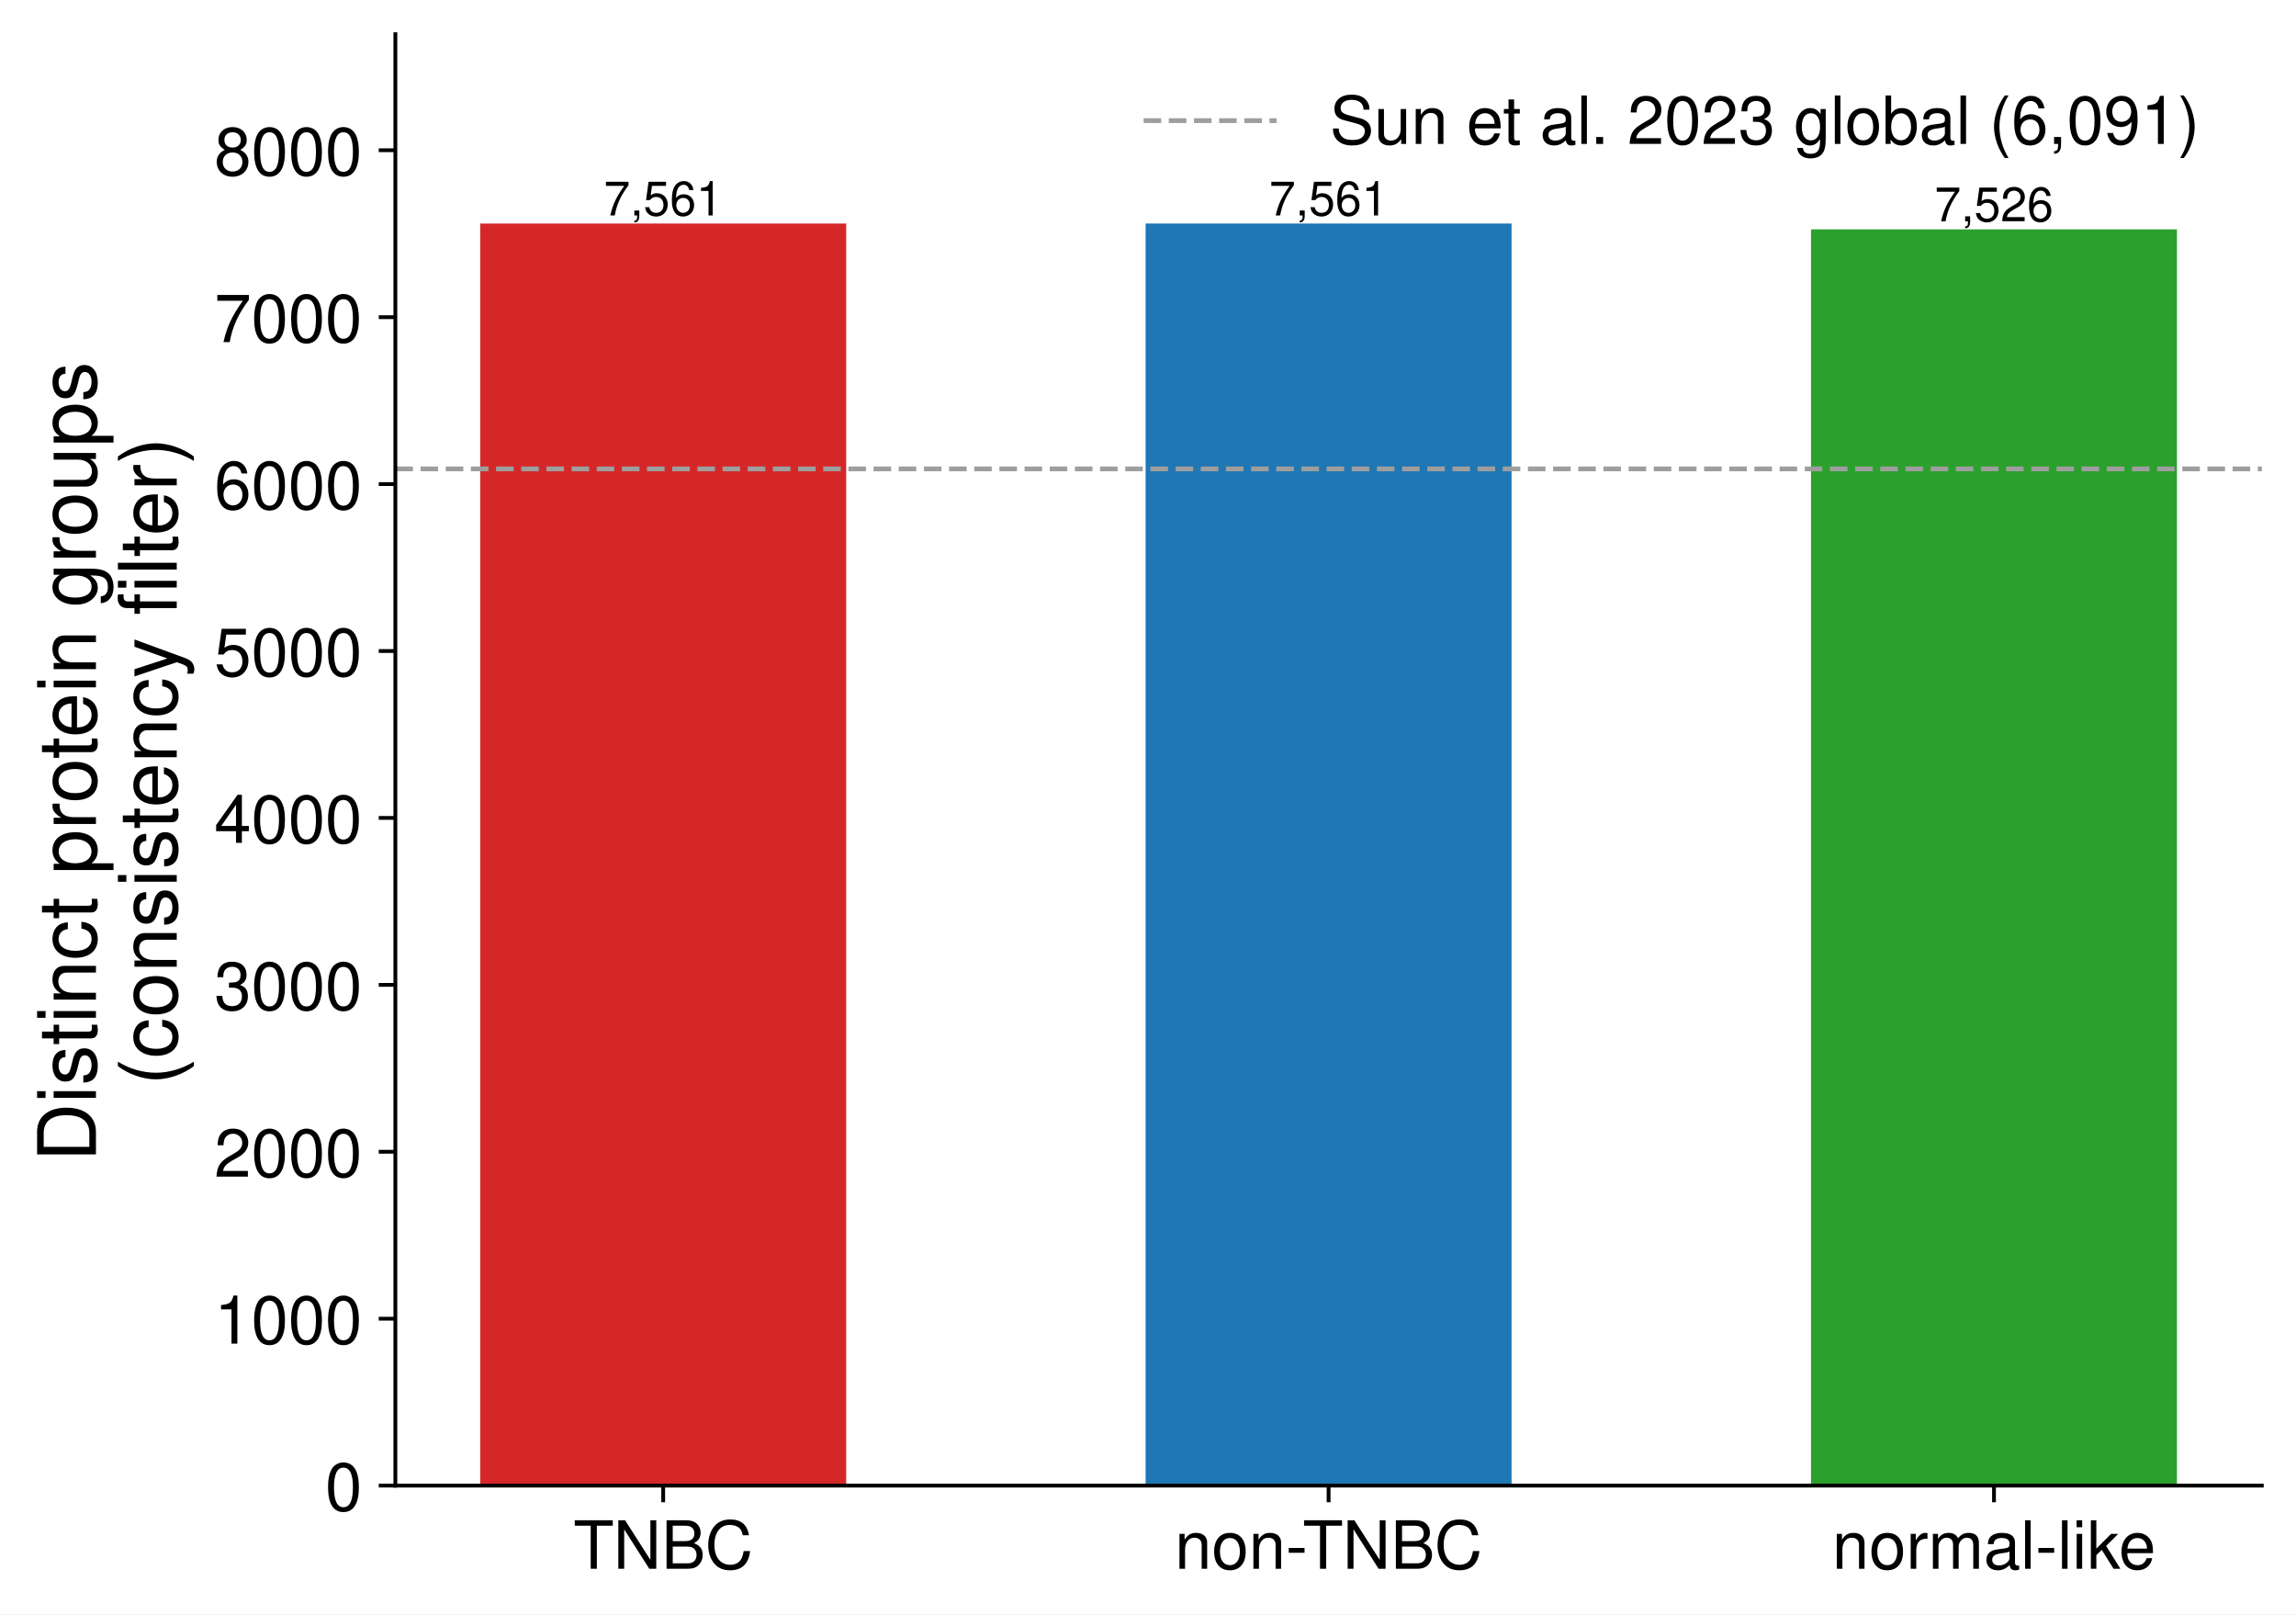
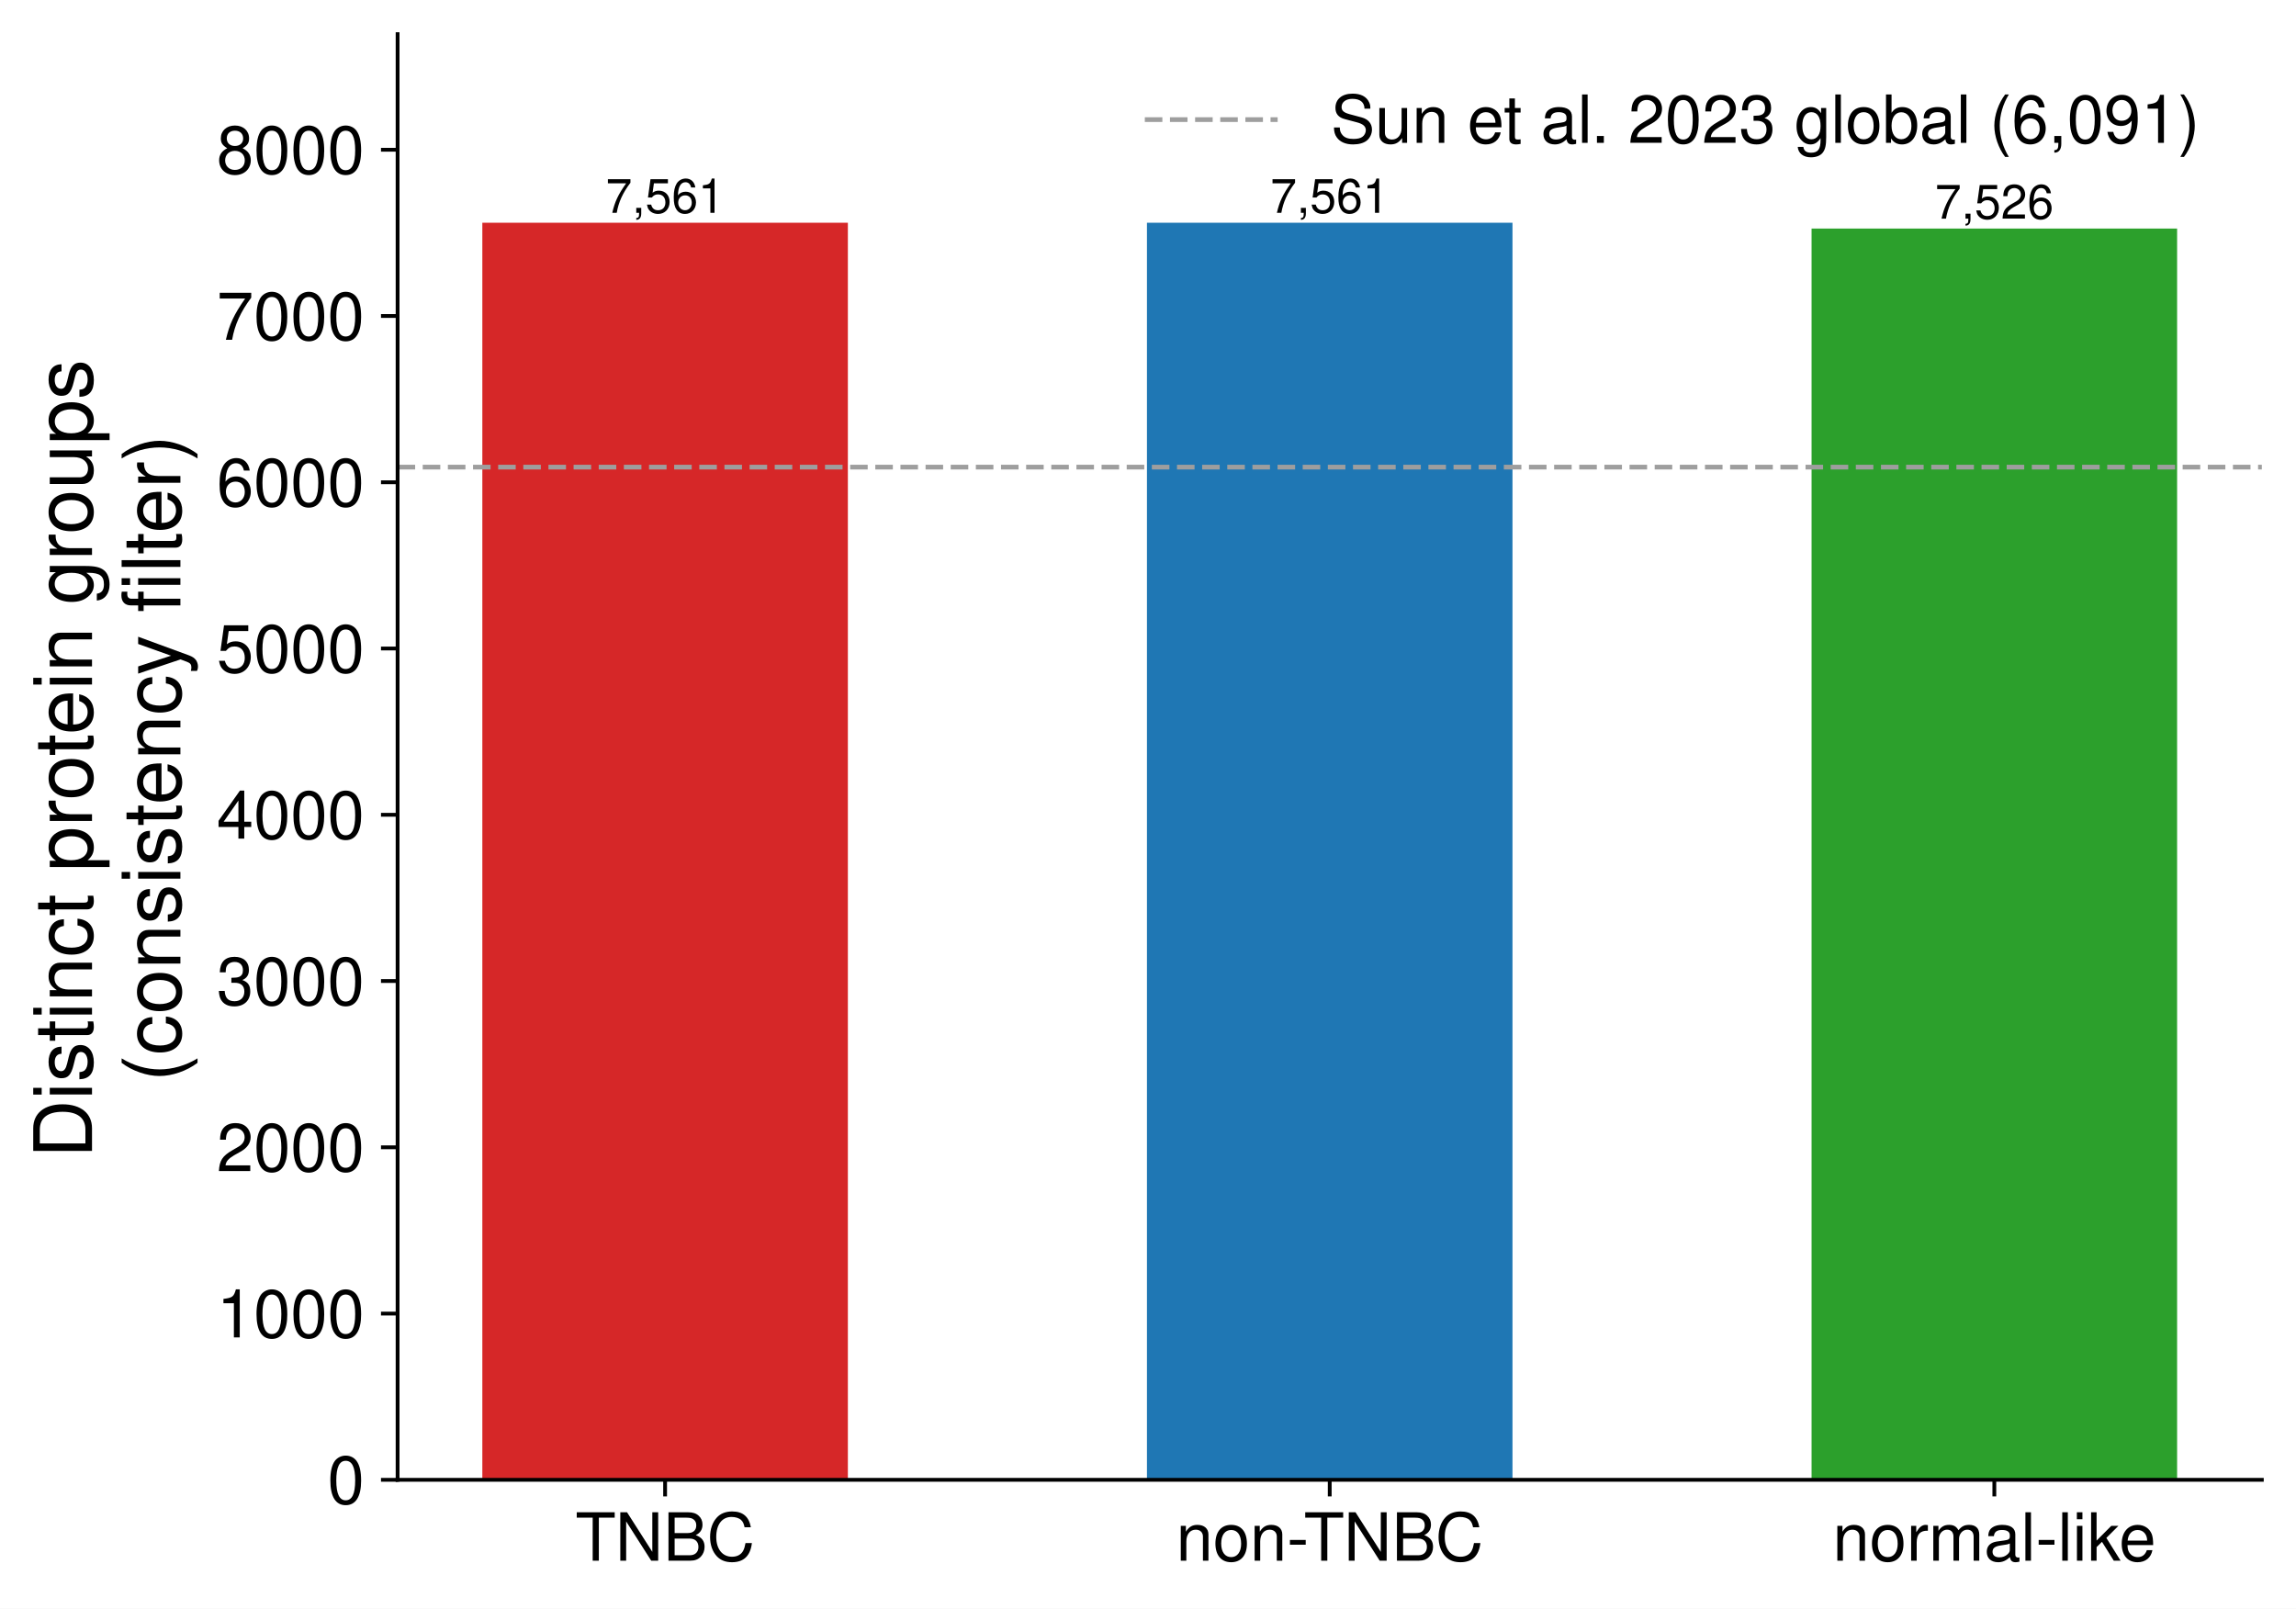
- <svg xmlns="http://www.w3.org/2000/svg" xmlns:xlink="http://www.w3.org/1999/xlink" width="483.507pt" height="339.84pt" viewBox="0 0 483.507 339.84" version="1.1">
+ <svg xmlns="http://www.w3.org/2000/svg" xmlns:xlink="http://www.w3.org/1999/xlink" width="484.007pt" height="339.121pt" viewBox="0 0 484.007 339.121" version="1.1">
  <defs>
    <style type="text/css">*{stroke-linejoin: round; stroke-linecap: butt}</style>
  </defs>
  <g id="figure_1">
    <g id="patch_1">
-       <path d="M 0 339.84  L 483.507 339.84  L 483.507 0  L 0 0  z " style="fill: #ffffff" />
+       <path d="M 0 339.121  L 484.007 339.121  L 484.007 0  L 0 0  z " style="fill: #ffffff" />
    </g>
    <g id="axes_1">
      <g id="patch_2">
-         <path d="M 83.26 312.761  L 476.307 312.761  L 476.307 7.2  L 83.26 7.2  z " style="fill: #ffffff" />
+         <path d="M 83.815 311.96  L 476.807 311.96  L 476.807 7.2  L 83.815 7.2  z " style="fill: #ffffff" />
      </g>
      <g id="patch_3">
-         <path d="M 101.125 312.761  L 178.193 312.761  L 178.193 47.056  L 101.125 47.056  z " clip-path="url(#p29b867bfbc)" style="fill: #d62728" />
+         <path d="M 101.678 311.96  L 178.735 311.96  L 178.735 46.951  L 101.678 46.951  z " clip-path="url(#p647f7a6b58)" style="fill: #d62728" />
      </g>
      <g id="patch_4">
-         <path d="M 241.249 312.761  L 318.317 312.761  L 318.317 47.056  L 241.249 47.056  z " clip-path="url(#p29b867bfbc)" style="fill: #1f77b4" />
+         <path d="M 241.782 311.96  L 318.839 311.96  L 318.839 46.951  L 241.782 46.951  z " clip-path="url(#p647f7a6b58)" style="fill: #1f77b4" />
      </g>
      <g id="patch_5">
-         <path d="M 381.373 312.761  L 458.441 312.761  L 458.441 48.286  L 381.373 48.286  z " clip-path="url(#p29b867bfbc)" style="fill: #2ca02c" />
+         <path d="M 381.886 311.96  L 458.943 311.96  L 458.943 48.178  L 381.886 48.178  z " clip-path="url(#p647f7a6b58)" style="fill: #2ca02c" />
      </g>
      <g id="matplotlib.axis_1">
        <g id="xtick_1">
          <g id="line2d_1">
            <defs>
-               <path id="mea467d4200" d="M 0 0  L 0 3.5  " style="stroke: #000000; stroke-width: 0.8" />
+               <path id="mb92726a634" d="M 0 0  L 0 3.5  " style="stroke: #000000; stroke-width: 0.8" />
            </defs>
            <g>
-               <use xlink:href="#mea467d4200" x="139.659" y="312.761" style="stroke: #000000; stroke-width: 0.8" />
+               <use xlink:href="#mb92726a634" x="140.206" y="311.96" style="stroke: #000000; stroke-width: 0.8" />
            </g>
          </g>
          <g id="text_1">
-             <text style="font-size: 14px; font-family: 'Helvetica', 'Arial', 'DejaVu Sans', sans-serif; text-anchor: middle" x="139.659" y="330.261" transform="rotate(-0 139.6594 330.2611)">TNBC</text>
+             <text style="font-size: 14px; font-family: 'Helvetica', 'Arial', 'DejaVu Sans', sans-serif; text-anchor: middle" x="140.206" y="329.003" transform="rotate(-0 140.2065 329.0028)">TNBC</text>
          </g>
        </g>
        <g id="xtick_2">
          <g id="line2d_2">
            <g>
-               <use xlink:href="#mea467d4200" x="279.783" y="312.761" style="stroke: #000000; stroke-width: 0.8" />
+               <use xlink:href="#mb92726a634" x="280.311" y="311.96" style="stroke: #000000; stroke-width: 0.8" />
            </g>
          </g>
          <g id="text_2">
-             <text style="font-size: 14px; font-family: 'Helvetica', 'Arial', 'DejaVu Sans', sans-serif; text-anchor: middle" x="279.783" y="330.261" transform="rotate(-0 279.7832 330.2611)">non-TNBC</text>
+             <text style="font-size: 14px; font-family: 'Helvetica', 'Arial', 'DejaVu Sans', sans-serif; text-anchor: middle" x="280.311" y="329.003" transform="rotate(-0 280.3106 329.0028)">non-TNBC</text>
          </g>
        </g>
        <g id="xtick_3">
          <g id="line2d_3">
            <g>
-               <use xlink:href="#mea467d4200" x="419.907" y="312.761" style="stroke: #000000; stroke-width: 0.8" />
+               <use xlink:href="#mb92726a634" x="420.415" y="311.96" style="stroke: #000000; stroke-width: 0.8" />
            </g>
          </g>
          <g id="text_3">
-             <text style="font-size: 14px; font-family: 'Helvetica', 'Arial', 'DejaVu Sans', sans-serif; text-anchor: middle" x="419.907" y="330.261" transform="rotate(-0 419.907 330.2611)">normal-like</text>
+             <text style="font-size: 14px; font-family: 'Helvetica', 'Arial', 'DejaVu Sans', sans-serif; text-anchor: middle" x="420.415" y="329.003" transform="rotate(-0 420.4147 329.0028)">normal-like</text>
          </g>
        </g>
      </g>
      <g id="matplotlib.axis_2">
        <g id="ytick_1">
          <g id="line2d_4">
            <defs>
-               <path id="m9f476317f5" d="M 0 0  L -3.5 0  " style="stroke: #000000; stroke-width: 0.8" />
+               <path id="m2c16cfb5b7" d="M 0 0  L -3.5 0  " style="stroke: #000000; stroke-width: 0.8" />
            </defs>
            <g>
-               <use xlink:href="#m9f476317f5" x="83.26" y="312.761" style="stroke: #000000; stroke-width: 0.8" />
+               <use xlink:href="#m2c16cfb5b7" x="83.815" y="311.96" style="stroke: #000000; stroke-width: 0.8" />
            </g>
          </g>
          <g id="text_4">
-             <text style="font-size: 14px; font-family: 'Helvetica', 'Arial', 'DejaVu Sans', sans-serif; text-anchor: end" x="76.26" y="318.011" transform="rotate(-0 76.25957 318.0111)">0</text>
+             <text style="font-size: 14px; font-family: 'Helvetica', 'Arial', 'DejaVu Sans', sans-serif; text-anchor: end" x="76.815" y="316.981" transform="rotate(-0 76.81459 316.9814)">0</text>
          </g>
        </g>
        <g id="ytick_2">
          <g id="line2d_5">
            <g>
-               <use xlink:href="#m9f476317f5" x="83.26" y="277.62" style="stroke: #000000; stroke-width: 0.8" />
+               <use xlink:href="#m2c16cfb5b7" x="83.815" y="276.911" style="stroke: #000000; stroke-width: 0.8" />
            </g>
          </g>
          <g id="text_5">
-             <text style="font-size: 14px; font-family: 'Helvetica', 'Arial', 'DejaVu Sans', sans-serif; text-anchor: end" x="76.26" y="282.87" transform="rotate(-0 76.25957 282.8695)">1000</text>
+             <text style="font-size: 14px; font-family: 'Helvetica', 'Arial', 'DejaVu Sans', sans-serif; text-anchor: end" x="76.815" y="281.932" transform="rotate(-0 76.81459 281.932)">1000</text>
          </g>
        </g>
        <g id="ytick_3">
          <g id="line2d_6">
            <g>
-               <use xlink:href="#m9f476317f5" x="83.26" y="242.478" style="stroke: #000000; stroke-width: 0.8" />
+               <use xlink:href="#m2c16cfb5b7" x="83.815" y="241.861" style="stroke: #000000; stroke-width: 0.8" />
            </g>
          </g>
          <g id="text_6">
-             <text style="font-size: 14px; font-family: 'Helvetica', 'Arial', 'DejaVu Sans', sans-serif; text-anchor: end" x="76.26" y="247.728" transform="rotate(-0 76.25957 247.728)">2000</text>
+             <text style="font-size: 14px; font-family: 'Helvetica', 'Arial', 'DejaVu Sans', sans-serif; text-anchor: end" x="76.815" y="246.883" transform="rotate(-0 76.81459 246.8826)">2000</text>
          </g>
        </g>
        <g id="ytick_4">
          <g id="line2d_7">
            <g>
-               <use xlink:href="#m9f476317f5" x="83.26" y="207.336" style="stroke: #000000; stroke-width: 0.8" />
+               <use xlink:href="#m2c16cfb5b7" x="83.815" y="206.812" style="stroke: #000000; stroke-width: 0.8" />
            </g>
          </g>
          <g id="text_7">
-             <text style="font-size: 14px; font-family: 'Helvetica', 'Arial', 'DejaVu Sans', sans-serif; text-anchor: end" x="76.26" y="212.586" transform="rotate(-0 76.25957 212.5864)">3000</text>
+             <text style="font-size: 14px; font-family: 'Helvetica', 'Arial', 'DejaVu Sans', sans-serif; text-anchor: end" x="76.815" y="211.833" transform="rotate(-0 76.81459 211.8331)">3000</text>
          </g>
        </g>
        <g id="ytick_5">
          <g id="line2d_8">
            <g>
-               <use xlink:href="#m9f476317f5" x="83.26" y="172.195" style="stroke: #000000; stroke-width: 0.8" />
+               <use xlink:href="#m2c16cfb5b7" x="83.815" y="171.762" style="stroke: #000000; stroke-width: 0.8" />
            </g>
          </g>
          <g id="text_8">
-             <text style="font-size: 14px; font-family: 'Helvetica', 'Arial', 'DejaVu Sans', sans-serif; text-anchor: end" x="76.26" y="177.445" transform="rotate(-0 76.25957 177.4449)">4000</text>
+             <text style="font-size: 14px; font-family: 'Helvetica', 'Arial', 'DejaVu Sans', sans-serif; text-anchor: end" x="76.815" y="176.784" transform="rotate(-0 76.81459 176.7837)">4000</text>
          </g>
        </g>
        <g id="ytick_6">
          <g id="line2d_9">
            <g>
-               <use xlink:href="#m9f476317f5" x="83.26" y="137.053" style="stroke: #000000; stroke-width: 0.8" />
+               <use xlink:href="#m2c16cfb5b7" x="83.815" y="136.713" style="stroke: #000000; stroke-width: 0.8" />
            </g>
          </g>
          <g id="text_9">
-             <text style="font-size: 14px; font-family: 'Helvetica', 'Arial', 'DejaVu Sans', sans-serif; text-anchor: end" x="76.26" y="142.303" transform="rotate(-0 76.25957 142.3033)">5000</text>
+             <text style="font-size: 14px; font-family: 'Helvetica', 'Arial', 'DejaVu Sans', sans-serif; text-anchor: end" x="76.815" y="141.734" transform="rotate(-0 76.81459 141.7343)">5000</text>
          </g>
        </g>
        <g id="ytick_7">
          <g id="line2d_10">
            <g>
-               <use xlink:href="#m9f476317f5" x="83.26" y="101.912" style="stroke: #000000; stroke-width: 0.8" />
+               <use xlink:href="#m2c16cfb5b7" x="83.815" y="101.663" style="stroke: #000000; stroke-width: 0.8" />
            </g>
          </g>
          <g id="text_10">
-             <text style="font-size: 14px; font-family: 'Helvetica', 'Arial', 'DejaVu Sans', sans-serif; text-anchor: end" x="76.26" y="107.162" transform="rotate(-0 76.25957 107.1618)">6000</text>
+             <text style="font-size: 14px; font-family: 'Helvetica', 'Arial', 'DejaVu Sans', sans-serif; text-anchor: end" x="76.815" y="106.685" transform="rotate(-0 76.81459 106.6849)">6000</text>
          </g>
        </g>
        <g id="ytick_8">
          <g id="line2d_11">
            <g>
-               <use xlink:href="#m9f476317f5" x="83.26" y="66.77" style="stroke: #000000; stroke-width: 0.8" />
+               <use xlink:href="#m2c16cfb5b7" x="83.815" y="66.614" style="stroke: #000000; stroke-width: 0.8" />
            </g>
          </g>
          <g id="text_11">
-             <text style="font-size: 14px; font-family: 'Helvetica', 'Arial', 'DejaVu Sans', sans-serif; text-anchor: end" x="76.26" y="72.02" transform="rotate(-0 76.25957 72.02021)">7000</text>
+             <text style="font-size: 14px; font-family: 'Helvetica', 'Arial', 'DejaVu Sans', sans-serif; text-anchor: end" x="76.815" y="71.635" transform="rotate(-0 76.81459 71.63544)">7000</text>
          </g>
        </g>
        <g id="ytick_9">
          <g id="line2d_12">
            <g>
-               <use xlink:href="#m9f476317f5" x="83.26" y="31.629" style="stroke: #000000; stroke-width: 0.8" />
+               <use xlink:href="#m2c16cfb5b7" x="83.815" y="31.565" style="stroke: #000000; stroke-width: 0.8" />
            </g>
          </g>
          <g id="text_12">
-             <text style="font-size: 14px; font-family: 'Helvetica', 'Arial', 'DejaVu Sans', sans-serif; text-anchor: end" x="76.26" y="36.879" transform="rotate(-0 76.25957 36.87865)">8000</text>
+             <text style="font-size: 14px; font-family: 'Helvetica', 'Arial', 'DejaVu Sans', sans-serif; text-anchor: end" x="76.815" y="36.586" transform="rotate(-0 76.81459 36.58601)">8000</text>
          </g>
        </g>
        <g id="text_13">
-           <text style="font-size: 17px; font-family: 'Helvetica', 'Arial', 'DejaVu Sans', sans-serif" transform="translate(20.20317 244.5436) rotate(-90)">Distinct protein groups</text>
-           <text style="font-size: 17px; font-family: 'Helvetica', 'Arial', 'DejaVu Sans', sans-serif" transform="translate(37.22077 228.4666) rotate(-90)">(consistency filter)</text>
+           <text style="font-size: 17px; font-family: 'Helvetica', 'Arial', 'DejaVu Sans', sans-serif" transform="translate(19.39484 244.143) rotate(-90)">Distinct protein groups</text>
+           <text style="font-size: 17px; font-family: 'Helvetica', 'Arial', 'DejaVu Sans', sans-serif" transform="translate(38.02897 228.0661) rotate(-90)">(consistency filter)</text>
        </g>
      </g>
      <g id="line2d_13">
-         <path d="M 83.26 98.714  L 476.307 98.714  " clip-path="url(#p29b867bfbc)" style="fill: none; stroke-dasharray: 3.7,1.6; stroke-dashoffset: 0; stroke: #9e9e9e" />
+         <path d="M 83.815 98.474  L 476.807 98.474  " clip-path="url(#p647f7a6b58)" style="fill: none; stroke-dasharray: 3.7,1.6; stroke-dashoffset: 0; stroke: #9e9e9e" />
      </g>
      <g id="patch_6">
-         <path d="M 83.26 312.761  L 83.26 7.2  " style="fill: none; stroke: #000000; stroke-width: 0.8; stroke-linejoin: miter; stroke-linecap: square" />
+         <path d="M 83.815 311.96  L 83.815 7.2  " style="fill: none; stroke: #000000; stroke-width: 0.8; stroke-linejoin: miter; stroke-linecap: square" />
      </g>
      <g id="patch_7">
-         <path d="M 83.26 312.761  L 476.307 312.761  " style="fill: none; stroke: #000000; stroke-width: 0.8; stroke-linejoin: miter; stroke-linecap: square" />
+         <path d="M 83.815 311.96  L 476.807 311.96  " style="fill: none; stroke: #000000; stroke-width: 0.8; stroke-linejoin: miter; stroke-linecap: square" />
      </g>
      <g id="text_14">
-         <text style="font-size: 10px; font-family: 'Helvetica', 'Arial', 'DejaVu Sans', sans-serif; text-anchor: middle" x="139.659" y="45.357" transform="rotate(-0 139.6594 45.35658)">7,561</text>
+         <text style="font-size: 10px; font-family: 'Helvetica', 'Arial', 'DejaVu Sans', sans-serif; text-anchor: middle" x="140.206" y="44.867" transform="rotate(-0 140.2065 44.86693)">7,561</text>
      </g>
      <g id="text_15">
-         <text style="font-size: 10px; font-family: 'Helvetica', 'Arial', 'DejaVu Sans', sans-serif; text-anchor: middle" x="279.783" y="45.357" transform="rotate(-0 279.7832 45.35658)">7,561</text>
+         <text style="font-size: 10px; font-family: 'Helvetica', 'Arial', 'DejaVu Sans', sans-serif; text-anchor: middle" x="280.311" y="44.867" transform="rotate(-0 280.3106 44.86693)">7,561</text>
      </g>
      <g id="text_16">
-         <text style="font-size: 10px; font-family: 'Helvetica', 'Arial', 'DejaVu Sans', sans-serif; text-anchor: middle" x="419.907" y="46.587" transform="rotate(-0 419.907 46.58653)">7,526</text>
+         <text style="font-size: 10px; font-family: 'Helvetica', 'Arial', 'DejaVu Sans', sans-serif; text-anchor: middle" x="420.415" y="46.094" transform="rotate(-0 420.4147 46.09366)">7,526</text>
      </g>
      <g id="legend_1">
        <g id="line2d_14">
-           <path d="M 240.833 25.4  L 254.833 25.4  L 268.833 25.4  " style="fill: none; stroke-dasharray: 3.7,1.6; stroke-dashoffset: 0; stroke: #9e9e9e" />
+           <path d="M 241.333 25.216  L 255.333 25.216  L 269.333 25.216  " style="fill: none; stroke-dasharray: 3.7,1.6; stroke-dashoffset: 0; stroke: #9e9e9e" />
        </g>
        <g id="text_17">
-           <text style="font-size: 14px; font-family: 'Helvetica', 'Arial', 'DejaVu Sans', sans-serif; text-anchor: start" x="280.033" y="30.3" transform="rotate(-0 280.0334 30.3)">Sun et al. 2023 global (6,091)</text>
+           <text style="font-size: 14px; font-family: 'Helvetica', 'Arial', 'DejaVu Sans', sans-serif; text-anchor: start" x="280.533" y="30.116" transform="rotate(-0 280.5332 30.11625)">Sun et al. 2023 global (6,091)</text>
        </g>
      </g>
    </g>
  </g>
  <defs>
-     <clipPath id="p29b867bfbc">
-       <rect x="83.26" y="7.2" width="393.047" height="305.561" />
+     <clipPath id="p647f7a6b58">
+       <rect x="83.815" y="7.2" width="392.992" height="304.76" />
    </clipPath>
  </defs>
</svg>
